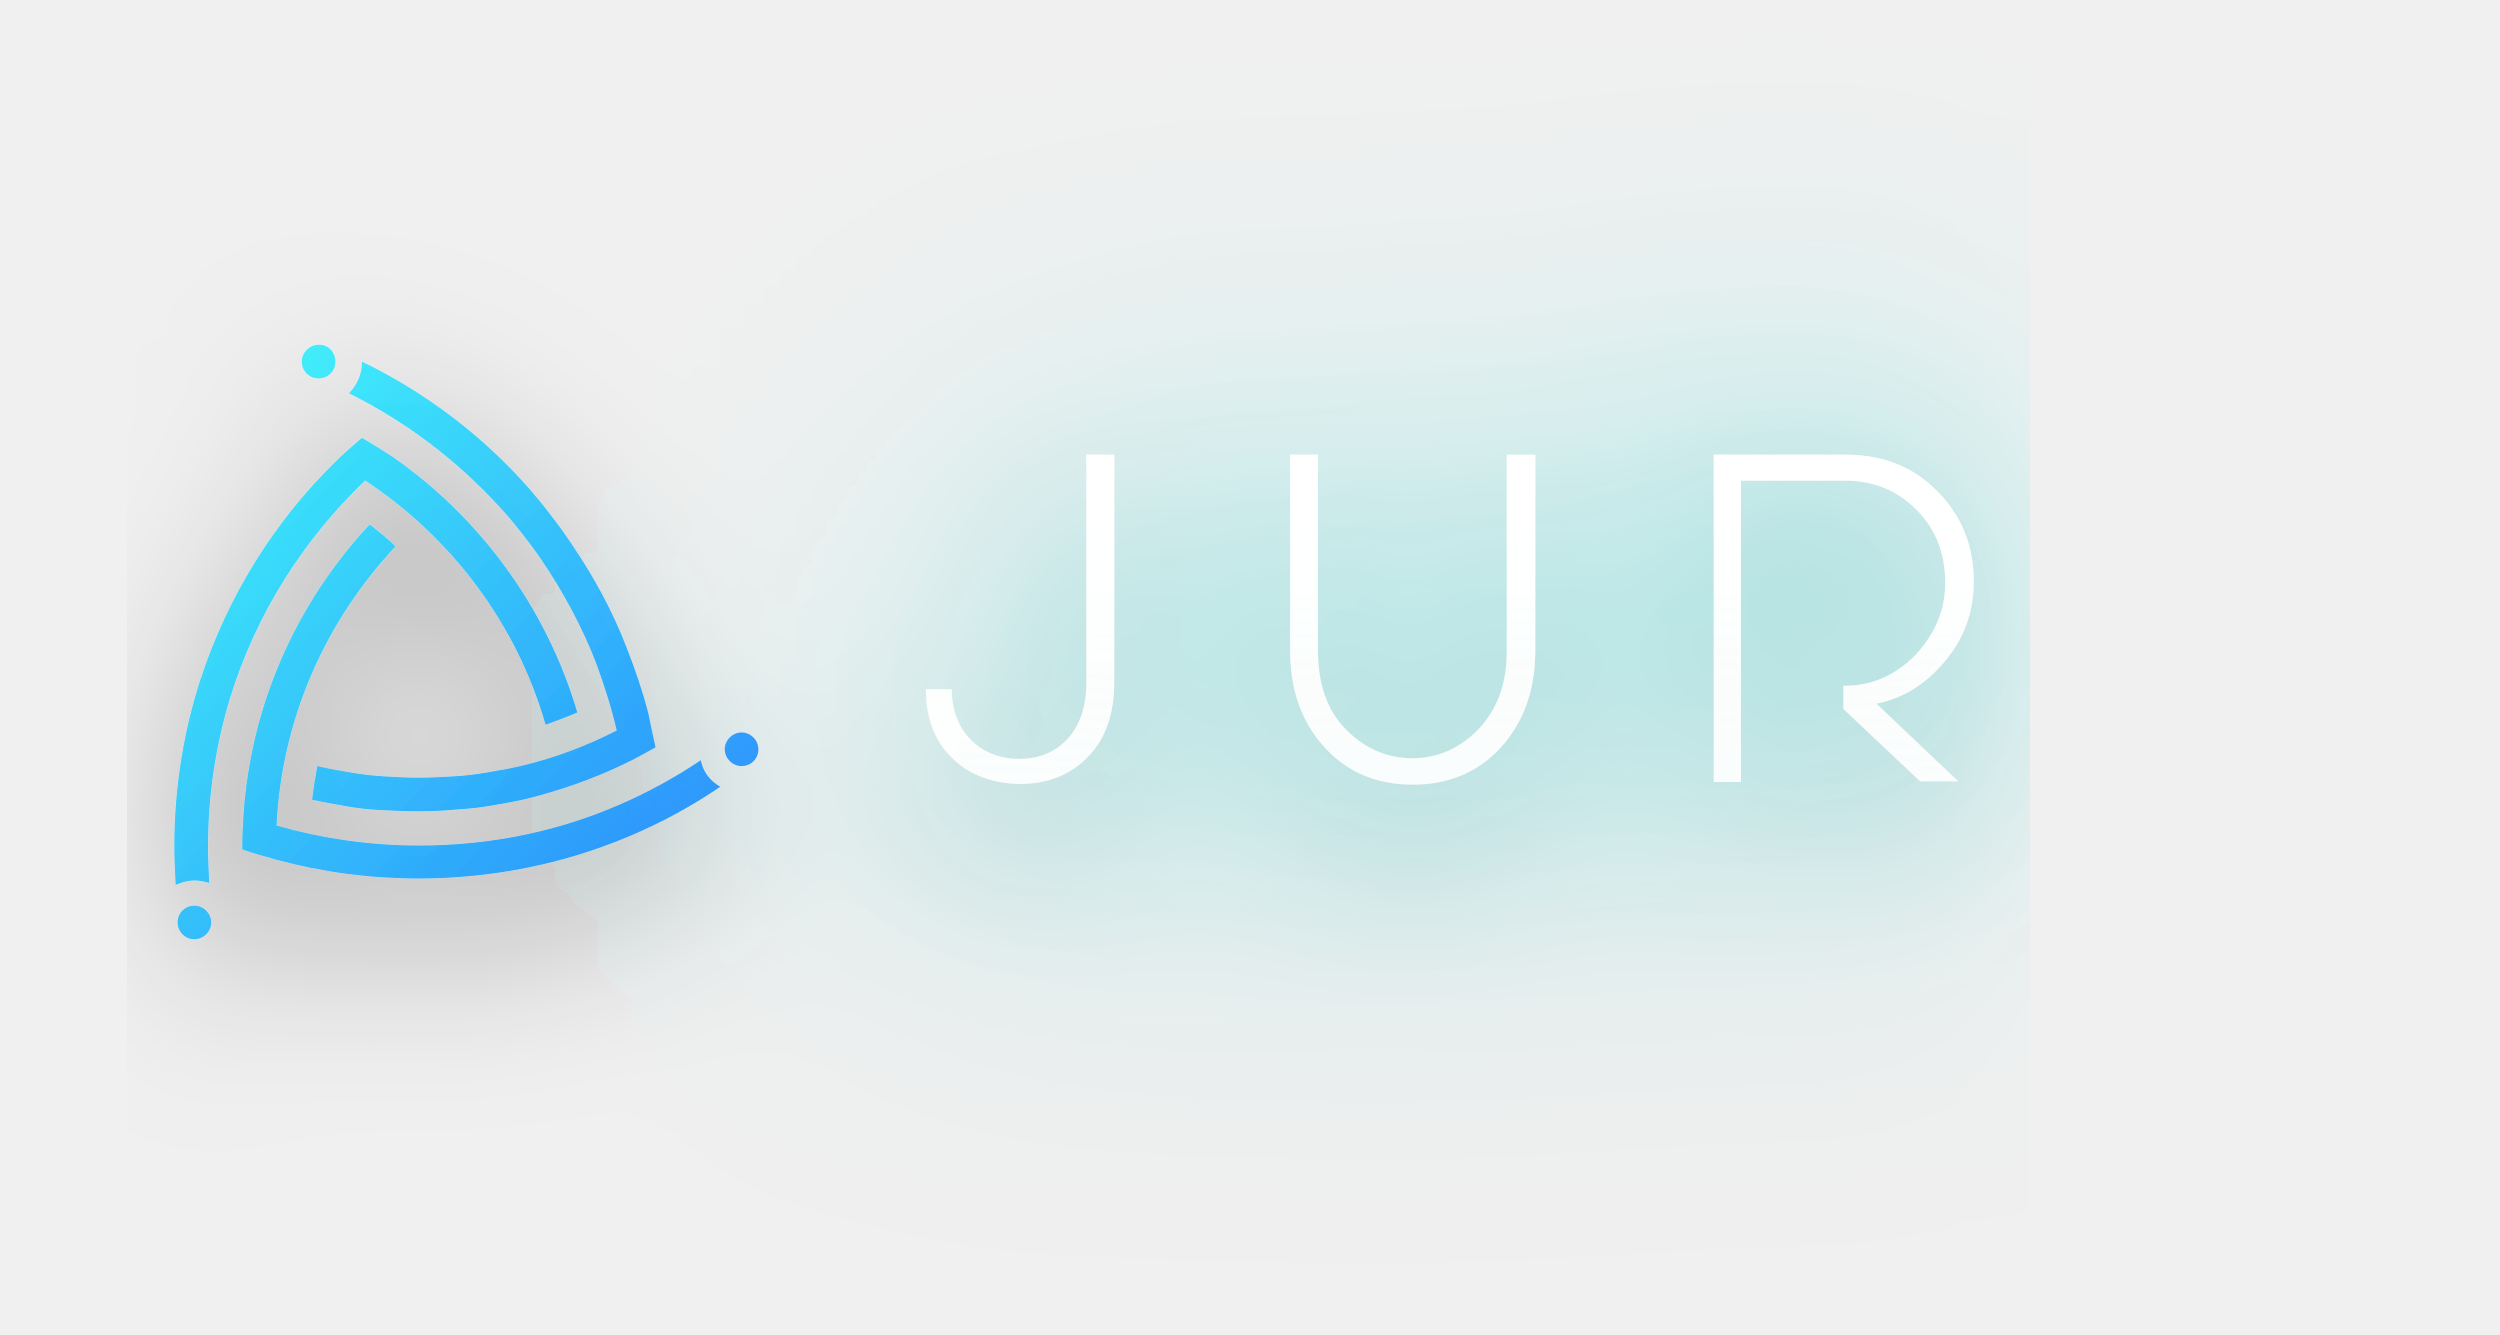
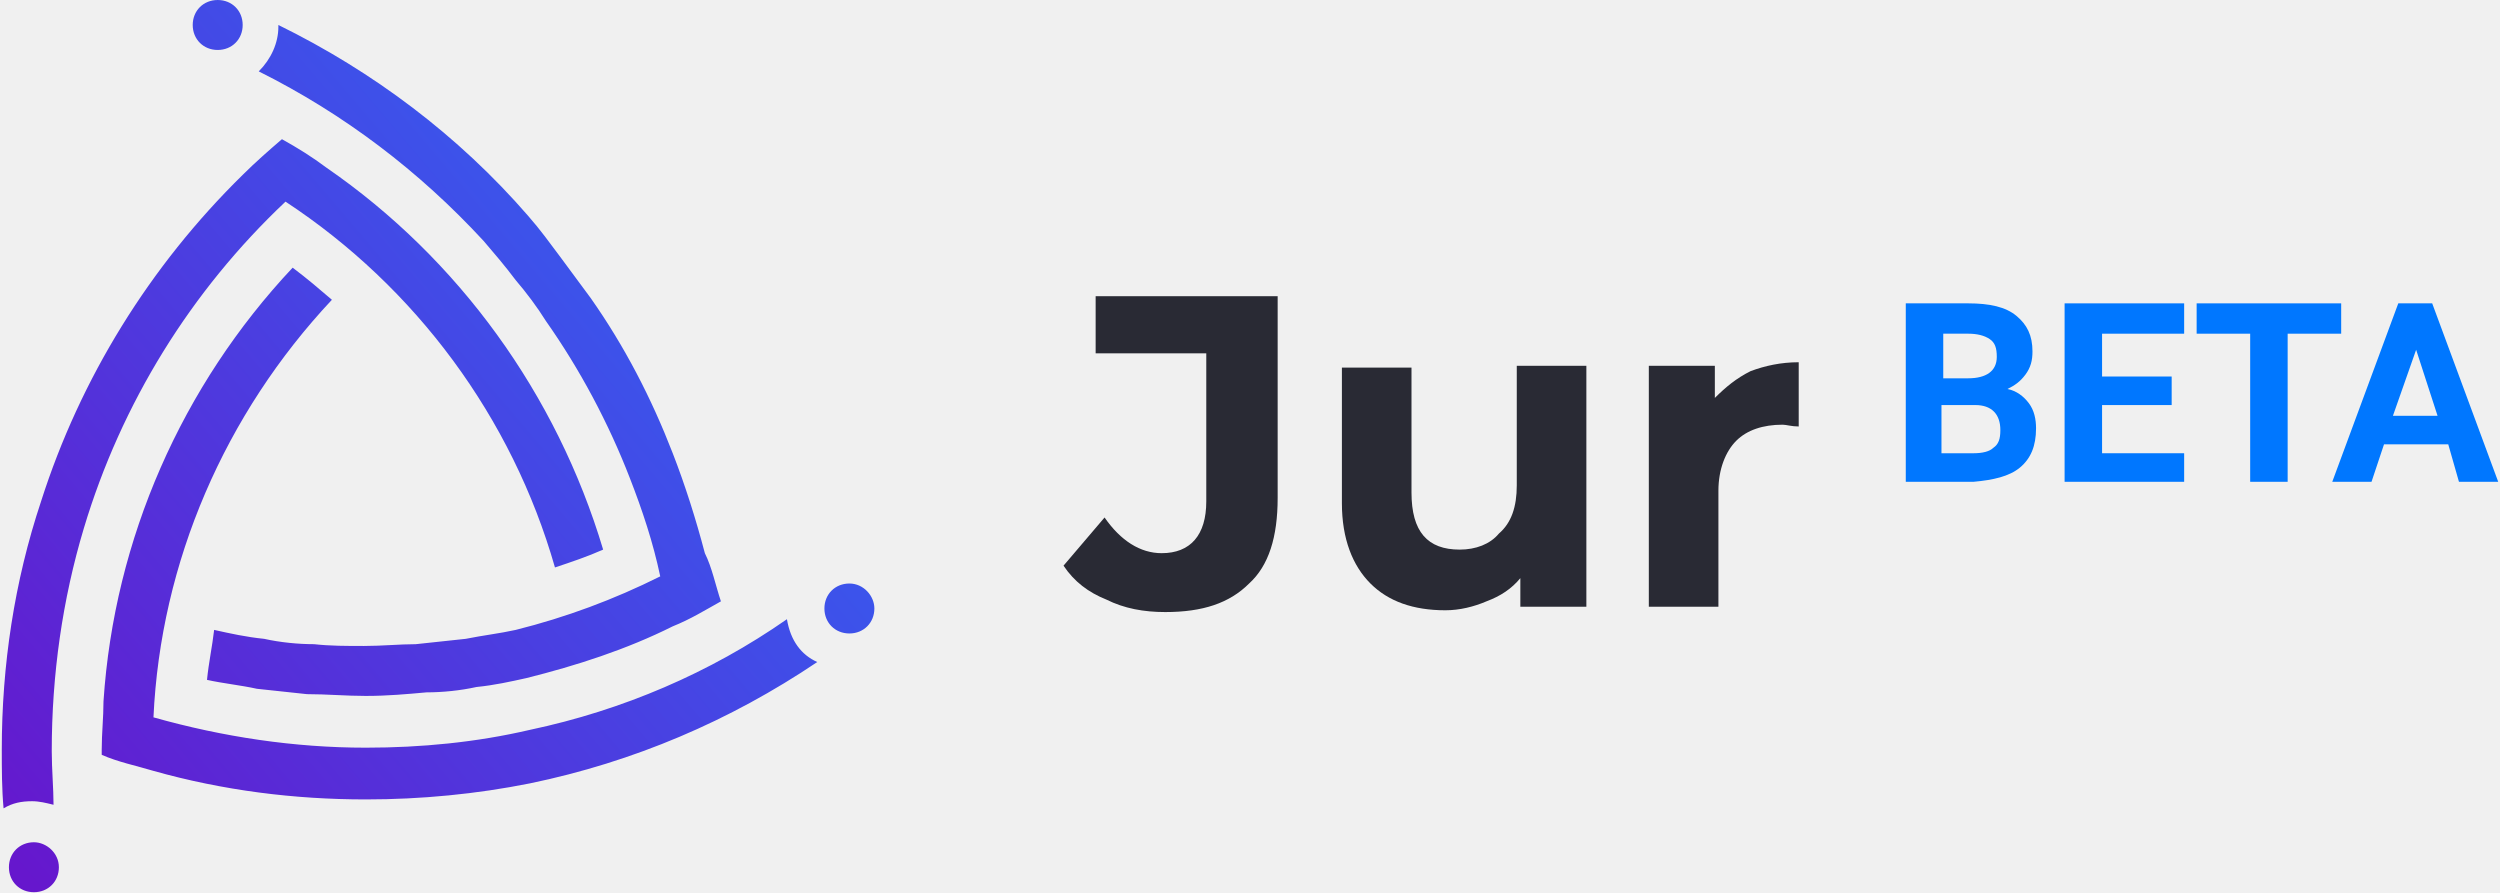
- <svg xmlns="http://www.w3.org/2000/svg" xmlns:xlink="http://www.w3.org/1999/xlink" width="133px" height="71px" viewBox="0 0 133 71" version="1.1">
-   <defs>
-     <filter x="-2.6%" y="-58.6%" width="105.7%" height="217.1%" filterUnits="objectBoundingBox" id="filter-1">
-       <feOffset dx="0" dy="3" in="SourceAlpha" result="shadowOffsetOuter1" />
-       <feGaussianBlur stdDeviation="4.5" in="shadowOffsetOuter1" result="shadowBlurOuter1" />
-       <feColorMatrix values="0 0 0 0 0   0 0 0 0 0   0 0 0 0 0  0 0 0 0.5 0" type="matrix" in="shadowBlurOuter1" result="shadowMatrixOuter1" />
-       <feMerge>
-         <feMergeNode in="shadowMatrixOuter1" />
-         <feMergeNode in="SourceGraphic" />
-       </feMerge>
-     </filter>
-     <linearGradient x1="0%" y1="0%" x2="100%" y2="100%" id="linearGradient-2">
-       <stop stop-color="#32FBFC" offset="0%" />
-       <stop stop-color="#147AFF" offset="100%" />
-     </linearGradient>
-     <linearGradient x1="50%" y1="0%" x2="50%" y2="100%" id="linearGradient-3">
-       <stop stop-color="#FFFFFF" offset="0%" />
-       <stop stop-color="#FFFFFF" stop-opacity="0" offset="100%" />
-     </linearGradient>
-     <path d="M41.63,22.306 C40.704,21.395 40.258,20.169 40.258,18.663 L41.63,18.663 C41.63,20.87 43.105,22.376 45.232,22.376 C47.359,22.376 48.799,20.835 48.799,18.348 L48.799,6.194 L50.274,6.194 L50.274,18.313 C50.274,19.959 49.829,21.29 48.868,22.271 C47.908,23.252 46.707,23.707 45.232,23.707 C43.757,23.672 42.556,23.217 41.63,22.306 Z M59.605,6.194 L61.114,6.194 L61.114,16.667 C61.114,18.383 61.594,19.784 62.589,20.8 C63.584,21.815 64.785,22.341 66.122,22.341 C67.494,22.341 68.661,21.815 69.656,20.8 C70.65,19.749 71.165,18.383 71.165,16.667 L71.165,6.194 L72.674,6.194 L72.674,16.596 C72.674,18.698 72.057,20.414 70.856,21.745 C69.656,23.076 68.078,23.742 66.157,23.742 C64.236,23.742 62.658,23.076 61.457,21.745 C60.257,20.414 59.639,18.733 59.639,16.596 L59.639,6.194 L59.605,6.194 Z M82.176,23.567 L82.176,6.194 L89.174,6.194 C91.129,6.194 92.776,6.824 94.045,8.12 C95.348,9.416 96,11.027 96,12.954 C96,14.565 95.485,15.966 94.456,17.192 C93.427,18.418 92.227,19.153 90.82,19.434 L95.177,23.567 L93.153,23.567 L89.071,19.714 L89.071,18.488 L89.139,18.488 C90.58,18.488 91.849,17.927 92.913,16.842 C93.942,15.721 94.491,14.46 94.491,13.024 C94.491,11.413 93.976,10.117 92.947,9.101 C91.952,8.085 90.649,7.56 89.139,7.56 L83.617,7.56 L83.617,23.602 L82.176,23.602 L82.176,23.567 Z" id="path-4" />
-     <filter x="-61.9%" y="-196.6%" width="233.1%" height="493.2%" filterUnits="objectBoundingBox" id="filter-5">
-       <feMorphology radius="2" operator="dilate" in="SourceAlpha" result="shadowSpreadOuter1" />
-       <feOffset dx="0" dy="0" in="shadowSpreadOuter1" result="shadowOffsetOuter1" />
-       <feGaussianBlur stdDeviation="9.5" in="shadowOffsetOuter1" result="shadowBlurOuter1" />
-       <feColorMatrix values="0 0 0 0 0.086   0 0 0 0 1   0 0 0 0 1  0 0 0 0.6 0" type="matrix" in="shadowBlurOuter1" />
-     </filter>
-   </defs>
-   <g id="MVP" stroke="none" stroke-width="1" fill="none" fill-rule="evenodd">
-     <g id="04A.CONTRACT-DETAILS" transform="translate(-15, -1)">
-       <g id="Components-/-Header-/-Black" filter="url(#filter-1)">
-         <g id="Components-/-Logo" transform="translate(24, 19)">
-           <g id="Group-2">
-             <g id="Group" fill="url(#linearGradient-2)" fill-rule="nonzero" opacity="0.9">
-               <path d="M29.316,23.855 C26.288,25.917 22.813,27.395 19.097,28.151 C17.239,28.529 15.277,28.736 13.282,28.736 C10.667,28.736 8.12,28.392 5.712,27.739 C5.092,27.567 4.473,27.395 3.888,27.189 L3.888,27.017 C3.888,26.433 3.923,25.848 3.957,25.298 C4.37,19.352 6.847,13.99 10.667,9.899 C11.148,10.277 11.63,10.656 12.043,11.068 C8.361,14.987 5.987,20.177 5.712,25.917 C8.12,26.605 10.667,26.983 13.282,26.983 C15.277,26.983 17.239,26.776 19.131,26.364 C22.469,25.642 25.566,24.267 28.284,22.445 C28.387,23.03 28.766,23.545 29.316,23.855 Z M21.712,19.902 C21.161,20.142 20.576,20.349 20.026,20.555 C18.477,15.158 15.002,10.587 10.426,7.562 C7.123,10.724 4.611,14.677 3.234,19.146 C2.477,21.655 2.065,24.302 2.065,27.051 C2.065,27.704 2.099,28.358 2.133,28.976 C2.168,28.976 1.686,28.839 1.376,28.839 C0.998,28.839 0.654,28.942 0.344,29.079 C0.31,28.392 0.275,27.704 0.275,27.017 C0.275,23.923 0.757,20.967 1.652,18.183 C3.097,13.749 5.574,9.762 8.843,6.565 C9.29,6.118 9.772,5.706 10.254,5.293 C10.804,5.603 11.32,5.946 11.871,6.29 C16.516,9.521 20.06,14.299 21.712,19.902 Z M25.875,21.758 C25.325,22.067 24.774,22.377 24.189,22.652 C22.538,23.442 20.783,24.061 18.959,24.508 C18.374,24.645 17.789,24.748 17.17,24.852 C16.585,24.955 15.966,25.023 15.381,25.058 C14.692,25.127 13.97,25.161 13.247,25.161 C12.559,25.161 11.871,25.127 11.183,25.092 C10.563,25.058 9.978,24.989 9.394,24.886 C8.809,24.783 8.189,24.68 7.604,24.542 C7.673,23.923 7.776,23.339 7.88,22.755 C8.465,22.892 9.049,22.995 9.669,23.099 C10.254,23.202 10.873,23.27 11.458,23.305 C12.043,23.339 12.628,23.374 13.247,23.374 C13.867,23.374 14.486,23.339 15.105,23.305 C15.725,23.27 16.31,23.202 16.895,23.099 C17.514,22.995 18.099,22.892 18.684,22.755 C20.473,22.342 22.194,21.689 23.811,20.864 C23.535,19.661 23.157,18.493 22.744,17.358 C21.987,15.365 20.955,13.474 19.785,11.755 C19.441,11.24 19.062,10.759 18.718,10.312 C18.34,9.831 17.961,9.384 17.548,8.937 C15.277,6.462 12.594,4.434 9.566,2.922 C9.978,2.509 10.254,1.925 10.254,1.306 C10.254,1.272 10.254,1.237 10.254,1.237 C13.66,2.887 16.688,5.19 19.166,8.009 C19.578,8.49 19.957,8.937 20.335,9.453 C20.714,9.934 21.058,10.415 21.402,10.931 C22.572,12.649 23.57,14.471 24.327,16.43 C24.774,17.564 25.187,18.768 25.497,19.971 C25.6,20.521 25.738,21.139 25.875,21.758 Z M8.843,1.237 C8.843,1.753 8.43,2.131 7.948,2.131 C7.432,2.131 7.054,1.719 7.054,1.237 C7.054,0.756 7.467,0.344 7.948,0.344 C8.43,0.309 8.843,0.722 8.843,1.237 Z M31.346,21.861 C31.346,22.377 30.933,22.755 30.452,22.755 C29.97,22.755 29.557,22.342 29.557,21.861 C29.557,21.38 29.97,20.967 30.452,20.967 C30.933,20.967 31.346,21.38 31.346,21.861 Z M2.237,31.073 C2.237,31.554 1.824,31.967 1.342,31.967 C0.826,31.967 0.447,31.554 0.447,31.073 C0.447,30.557 0.86,30.179 1.342,30.179 C1.824,30.179 2.237,30.592 2.237,31.073 Z" id="Combined-Shape-Copy-4" />
-             </g>
-             <g id="Combined-Shape-Copy-2" fill-rule="nonzero">
-               <use fill="black" fill-opacity="1" filter="url(#filter-5)" xlink:href="#path-4" />
-               <use fill="url(#linearGradient-3)" xlink:href="#path-4" />
-               <use fill-opacity="0.9" fill="#FFFFFF" xlink:href="#path-4" />
-             </g>
-           </g>
-         </g>
+ <svg xmlns="http://www.w3.org/2000/svg" version="1.1" id="Livello_1" x="0px" y="0px" width="140.1px" height="50px" viewBox="0 0 140.1 50" enable-background="new 0 0 140.1 50" xml:space="preserve">
+   <g id="Grupo_685" transform="translate(-95 -29)">
+     <g id="Logo_White" transform="translate(149 59)">
+       <g enable-background="new    ">
+         <path fill="#292A34" d="M8,3.6C7,3.2,6.2,2.6,5.6,1.7L7.9-1C8.8,0.3,9.9,1,11.1,1c1.6,0,2.5-1,2.5-2.9v-8.3H7.4v-3.2h10.2v11.3     c0,2.2-0.5,3.8-1.6,4.8c-1.1,1.1-2.6,1.6-4.7,1.6C10.1,4.3,9,4.1,8,3.6z" />
+         <path fill="#292A34" d="M34.9-9.5V4h-3.7V2.4c-0.5,0.6-1.1,1-1.9,1.3C28.6,4,27.8,4.2,27,4.2c-1.8,0-3.2-0.5-4.2-1.5     c-1-1-1.6-2.5-1.6-4.5v-7.6h3.9v7c0,2.2,0.9,3.2,2.7,3.2c0.9,0,1.7-0.3,2.2-0.9C30.7-0.7,31-1.6,31-2.8v-6.7H34.9z" />
+         <path fill="#292A34" d="M44.1-9.2c0.8-0.3,1.7-0.5,2.7-0.5v3.6c-0.4,0-0.7-0.1-0.9-0.1c-1.1,0-2,0.3-2.6,0.9     c-0.6,0.6-1,1.6-1,2.8V4h-3.9V-9.5h3.7v1.8C42.7-8.3,43.3-8.8,44.1-9.2z" />
      </g>
+       <linearGradient id="Trazado_5_1_" gradientUnits="userSpaceOnUse" x1="7.844" y1="13.903" x2="6.698" y2="12.903" gradientTransform="matrix(49.0371 0 0 -49.9977 -387.336 663.8564)">
+         <stop offset="0" style="stop-color:#2574FB" />
+         <stop offset="1" style="stop-color:#6A11CA" />
+       </linearGradient>
+       <path id="Trazado_5" fill="url(#Trazado_5_1_)" d="M-8.2,7.1c-4.9,3.3-10.3,5.6-16.1,6.8c-3,0.6-6.1,0.9-9.2,0.9    c-4,0-8-0.5-11.9-1.6c-1-0.3-2-0.5-2.9-0.9v-0.3c0-0.9,0.1-1.8,0.1-2.7c0.6-9.1,4.4-17.7,10.6-24.3c0.8,0.6,1.5,1.2,2.2,1.8    c-6,6.4-9.6,14.7-10,23.4c3.9,1.1,7.9,1.7,11.9,1.7c3.1,0,6.2-0.3,9.2-1c5.2-1.1,10.1-3.2,14.4-6.2C-9.7,5.9-9.1,6.7-8.2,7.1z     M-20.2,0.8c-0.9,0.4-1.8,0.7-2.7,1c-2.4-8.4-7.8-15.7-15.1-20.5c-5.3,5-9.2,11.3-11.3,18.3c-1.2,4-1.8,8.2-1.8,12.5    c0,1,0.1,2.1,0.1,3c-0.4-0.1-0.8-0.2-1.2-0.2c-0.6,0-1.1,0.1-1.6,0.4c-0.1-1.1-0.1-2.2-0.1-3.3c0-4.7,0.7-9.4,2.2-13.9    c2.2-6.9,6.1-13.2,11.3-18.3c0.7-0.7,1.5-1.4,2.2-2c0.9,0.5,1.7,1,2.5,1.6C-28.3-15.5-22.8-7.9-20.2,0.8z M-13.6,3.7    c-0.9,0.5-1.7,1-2.7,1.4c-2.6,1.3-5.4,2.2-8.2,2.9c-0.9,0.2-1.8,0.4-2.8,0.5c-0.9,0.2-1.9,0.3-2.8,0.3c-1.1,0.1-2.2,0.2-3.4,0.2    c-1.1,0-2.2-0.1-3.3-0.1c-0.9-0.1-1.9-0.2-2.8-0.3c-0.9-0.2-1.9-0.3-2.8-0.5c0.1-1,0.3-1.9,0.4-2.8c0.9,0.2,1.8,0.4,2.8,0.5    c0.9,0.2,1.9,0.3,2.8,0.3c0.9,0.1,1.8,0.1,2.8,0.1c1,0,2-0.1,2.9-0.1c0.9-0.1,1.9-0.2,2.8-0.3c1-0.2,1.9-0.3,2.8-0.5    c2.8-0.7,5.5-1.7,8.1-3c-0.4-1.9-1-3.7-1.7-5.5c-1.2-3.1-2.8-6.1-4.7-8.8c-0.5-0.8-1.1-1.6-1.7-2.3c-0.6-0.8-1.2-1.5-1.8-2.2    c-3.6-3.9-7.8-7.1-12.6-9.5c0.7-0.7,1.1-1.6,1.1-2.5v-0.1c5.3,2.6,10.1,6.2,14,10.7c0.7,0.8,1.2,1.5,1.8,2.3    c0.6,0.8,1.1,1.5,1.7,2.3c1.9,2.7,3.4,5.6,4.6,8.7c0.7,1.8,1.3,3.7,1.8,5.6C-14.1,1.8-13.9,2.8-13.6,3.7L-13.6,3.7z M-40.4-28.6    c0,0.8-0.6,1.4-1.4,1.4c0,0,0,0,0,0c-0.8,0-1.4-0.6-1.4-1.4c0,0,0,0,0,0c0-0.8,0.6-1.4,1.4-1.4C-41-30-40.4-29.4-40.4-28.6    C-40.4-28.6-40.4-28.6-40.4-28.6z M-5,4.1c0,0.8-0.6,1.4-1.4,1.4c0,0,0,0,0,0c-0.8,0-1.4-0.6-1.4-1.4c0-0.8,0.6-1.4,1.4-1.4    C-5.6,2.7-5,3.4-5,4.1z M-50.7,18.6c0,0.8-0.6,1.4-1.4,1.4c-0.8,0-1.4-0.6-1.4-1.4c0,0,0,0,0,0c0-0.8,0.6-1.4,1.4-1.4c0,0,0,0,0,0    C-51.4,17.2-50.7,17.8-50.7,18.6z" />
+     </g>
+     <g enable-background="new    ">
+       <path fill="#0077FF" d="M201.8,56V46h3.5c1.2,0,2.1,0.2,2.7,0.7c0.6,0.5,0.9,1.1,0.9,2c0,0.5-0.1,0.9-0.4,1.3    c-0.3,0.4-0.6,0.6-1,0.8c0.5,0.1,0.9,0.4,1.2,0.8s0.4,0.9,0.4,1.4c0,1-0.3,1.7-0.9,2.2c-0.6,0.5-1.5,0.7-2.6,0.8H201.8z     M203.8,50.2h1.5c1,0,1.6-0.4,1.6-1.2c0-0.5-0.1-0.8-0.4-1c-0.3-0.2-0.7-0.3-1.2-0.3h-1.4V50.2z M203.8,51.7v2.7h1.8    c0.5,0,0.9-0.1,1.1-0.3c0.3-0.2,0.4-0.5,0.4-1c0-0.9-0.5-1.4-1.4-1.4H203.8z" />
+       <path fill="#0077FF" d="M216.7,51.7h-3.9v2.7h4.6V56h-6.7V46h6.7v1.7h-4.6v2.4h3.9V51.7z" />
+       <path fill="#0077FF" d="M226.2,47.7h-3V56h-2.1v-8.3h-3V46h8.1V47.7z" />
+       <path fill="#0077FF" d="M232.2,53.9h-3.6l-0.7,2.1h-2.2l3.7-10h1.9l3.7,10h-2.2L232.2,53.9z M229.1,52.3h2.5l-1.2-3.7L229.1,52.3z    " />
    </g>
  </g>
</svg>
